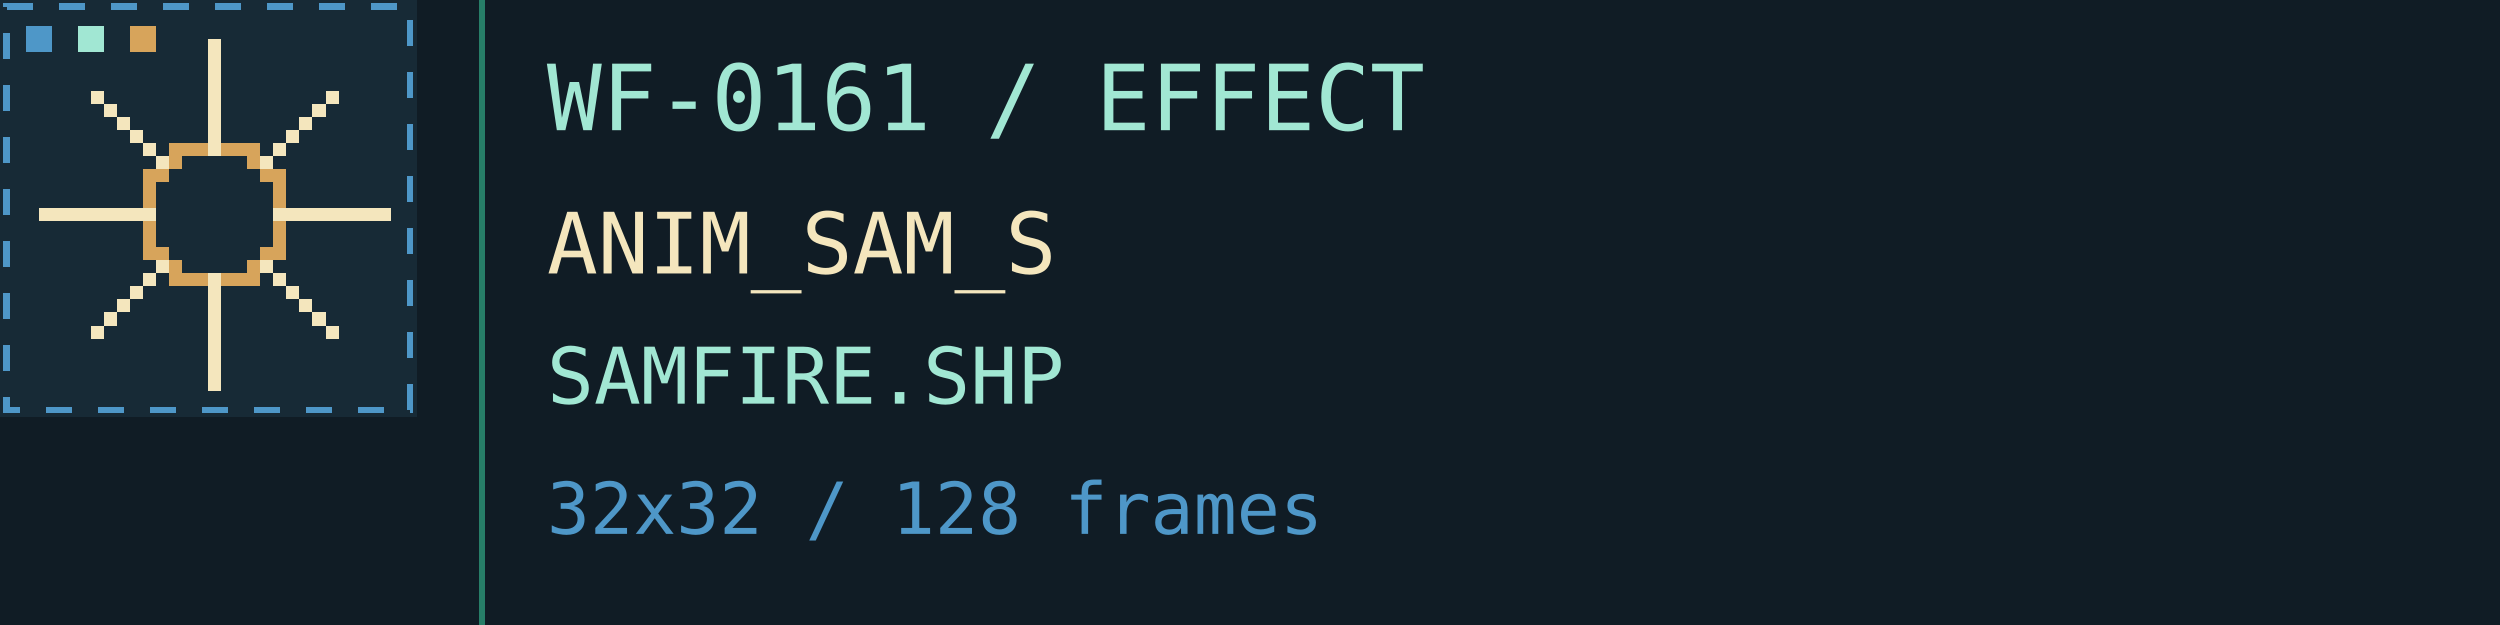
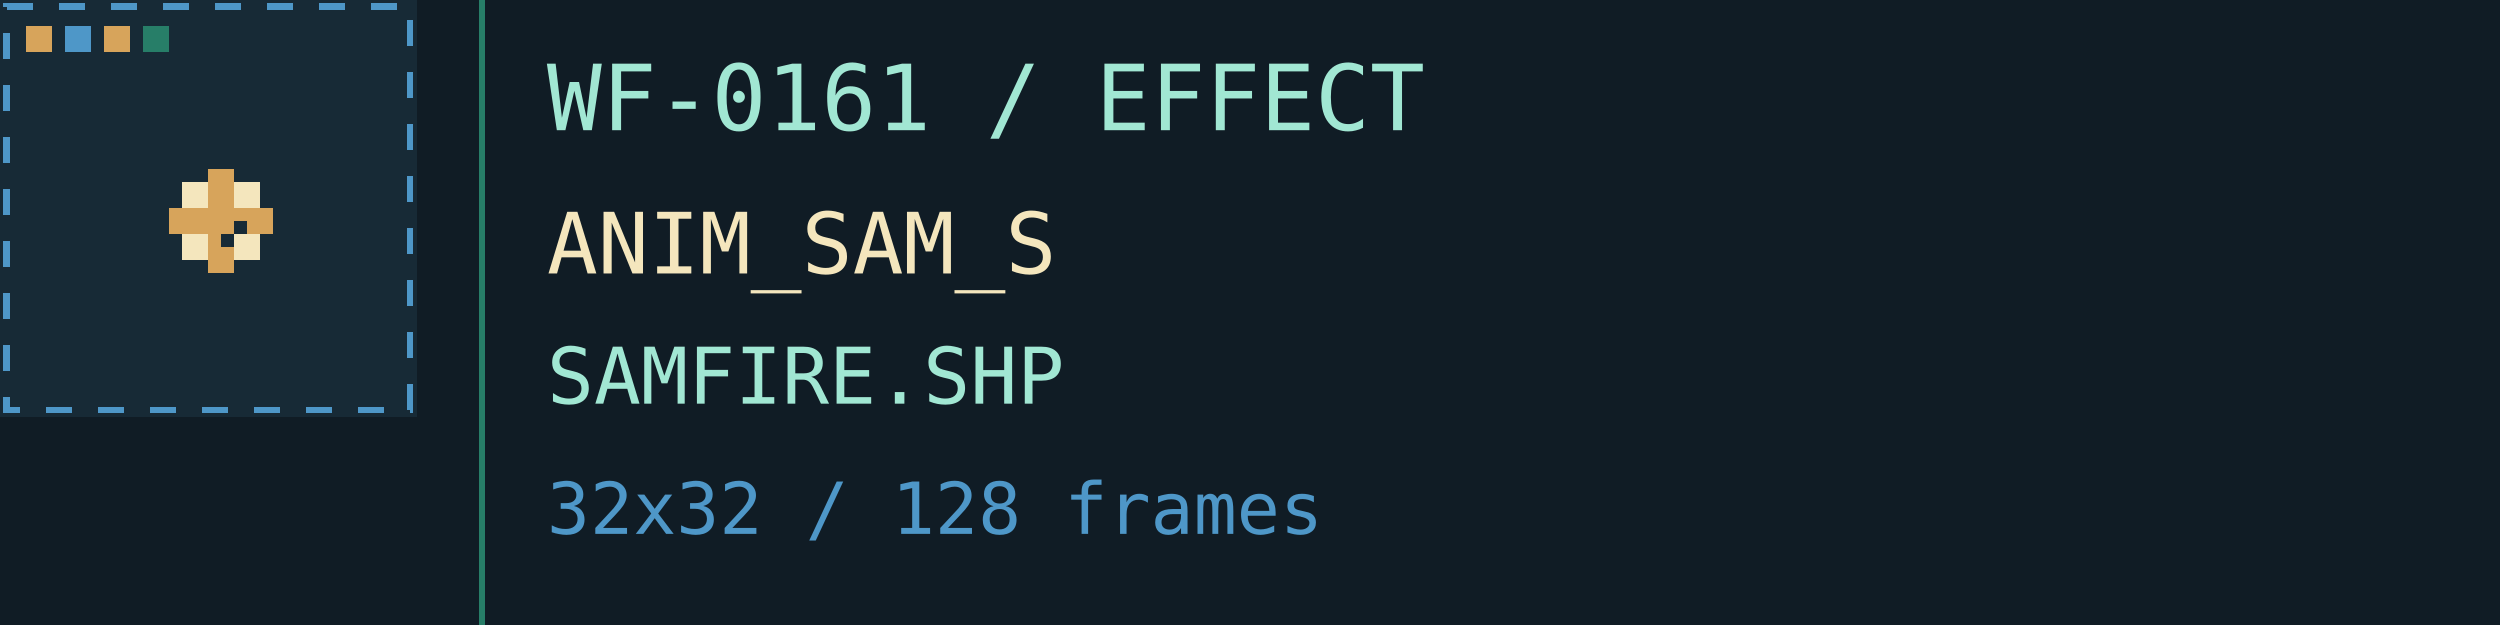
<svg xmlns="http://www.w3.org/2000/svg" viewBox="0 0 192 48" width="576" height="144" shape-rendering="crispEdges" role="img" aria-label="WF-0161 effect ANIM_SAM_S original wireframe">
  <rect width="192" height="48" fill="#101c25" />
  <rect width="32" height="32" fill="#172a36" />
  <rect x="0.5" y="0.5" width="31" height="31" fill="none" stroke="#4e97c8" stroke-dasharray="2 2" stroke-width="0.5" />
-   <rect x="2" y="2" width="2" height="1" fill="#4e97c8" />
-   <rect x="6" y="2" width="2" height="1" fill="#a1e7d3" />
-   <rect x="10" y="2" width="2" height="1" fill="#d7a45b" />
-   <rect x="2" y="3" width="2" height="1" fill="#4e97c8" />
-   <rect x="6" y="3" width="2" height="1" fill="#a1e7d3" />
-   <rect x="10" y="3" width="2" height="1" fill="#d7a45b" />
-   <rect x="16" y="3" width="1" height="1" fill="#f4e6bd" />
-   <rect x="16" y="4" width="1" height="1" fill="#f4e6bd" />
-   <rect x="16" y="5" width="1" height="1" fill="#f4e6bd" />
-   <rect x="16" y="6" width="1" height="1" fill="#f4e6bd" />
-   <rect x="7" y="7" width="1" height="1" fill="#f4e6bd" />
-   <rect x="16" y="7" width="1" height="1" fill="#f4e6bd" />
-   <rect x="25" y="7" width="1" height="1" fill="#f4e6bd" />
-   <rect x="8" y="8" width="1" height="1" fill="#f4e6bd" />
-   <rect x="16" y="8" width="1" height="1" fill="#f4e6bd" />
-   <rect x="24" y="8" width="1" height="1" fill="#f4e6bd" />
-   <rect x="9" y="9" width="1" height="1" fill="#f4e6bd" />
-   <rect x="16" y="9" width="1" height="1" fill="#f4e6bd" />
-   <rect x="23" y="9" width="1" height="1" fill="#f4e6bd" />
-   <rect x="10" y="10" width="1" height="1" fill="#f4e6bd" />
-   <rect x="16" y="10" width="1" height="1" fill="#f4e6bd" />
-   <rect x="22" y="10" width="1" height="1" fill="#f4e6bd" />
-   <rect x="11" y="11" width="1" height="1" fill="#f4e6bd" />
-   <rect x="13" y="11" width="3" height="1" fill="#d7a45b" />
-   <rect x="16" y="11" width="1" height="1" fill="#f4e6bd" />
-   <rect x="17" y="11" width="3" height="1" fill="#d7a45b" />
-   <rect x="21" y="11" width="1" height="1" fill="#f4e6bd" />
-   <rect x="12" y="12" width="1" height="1" fill="#f4e6bd" />
-   <rect x="13" y="12" width="1" height="1" fill="#d7a45b" />
-   <rect x="19" y="12" width="1" height="1" fill="#d7a45b" />
-   <rect x="20" y="12" width="1" height="1" fill="#f4e6bd" />
-   <rect x="11" y="13" width="2" height="1" fill="#d7a45b" />
-   <rect x="20" y="13" width="2" height="1" fill="#d7a45b" />
-   <rect x="11" y="14" width="1" height="1" fill="#d7a45b" />
-   <rect x="21" y="14" width="1" height="1" fill="#d7a45b" />
-   <rect x="11" y="15" width="1" height="1" fill="#d7a45b" />
-   <rect x="21" y="15" width="1" height="1" fill="#d7a45b" />
-   <rect x="3" y="16" width="9" height="1" fill="#f4e6bd" />
-   <rect x="21" y="16" width="9" height="1" fill="#f4e6bd" />
-   <rect x="11" y="17" width="1" height="1" fill="#d7a45b" />
-   <rect x="21" y="17" width="1" height="1" fill="#d7a45b" />
-   <rect x="11" y="18" width="1" height="1" fill="#d7a45b" />
-   <rect x="21" y="18" width="1" height="1" fill="#d7a45b" />
-   <rect x="11" y="19" width="2" height="1" fill="#d7a45b" />
-   <rect x="20" y="19" width="2" height="1" fill="#d7a45b" />
-   <rect x="12" y="20" width="1" height="1" fill="#f4e6bd" />
-   <rect x="13" y="20" width="1" height="1" fill="#d7a45b" />
-   <rect x="19" y="20" width="1" height="1" fill="#d7a45b" />
-   <rect x="20" y="20" width="1" height="1" fill="#f4e6bd" />
-   <rect x="11" y="21" width="1" height="1" fill="#f4e6bd" />
-   <rect x="13" y="21" width="3" height="1" fill="#d7a45b" />
-   <rect x="16" y="21" width="1" height="1" fill="#f4e6bd" />
-   <rect x="17" y="21" width="3" height="1" fill="#d7a45b" />
-   <rect x="21" y="21" width="1" height="1" fill="#f4e6bd" />
-   <rect x="10" y="22" width="1" height="1" fill="#f4e6bd" />
-   <rect x="16" y="22" width="1" height="1" fill="#f4e6bd" />
-   <rect x="22" y="22" width="1" height="1" fill="#f4e6bd" />
-   <rect x="9" y="23" width="1" height="1" fill="#f4e6bd" />
-   <rect x="16" y="23" width="1" height="1" fill="#f4e6bd" />
-   <rect x="23" y="23" width="1" height="1" fill="#f4e6bd" />
-   <rect x="8" y="24" width="1" height="1" fill="#f4e6bd" />
-   <rect x="16" y="24" width="1" height="1" fill="#f4e6bd" />
-   <rect x="24" y="24" width="1" height="1" fill="#f4e6bd" />
-   <rect x="7" y="25" width="1" height="1" fill="#f4e6bd" />
-   <rect x="16" y="25" width="1" height="1" fill="#f4e6bd" />
-   <rect x="25" y="25" width="1" height="1" fill="#f4e6bd" />
-   <rect x="16" y="26" width="1" height="1" fill="#f4e6bd" />
-   <rect x="16" y="27" width="1" height="1" fill="#f4e6bd" />
-   <rect x="16" y="28" width="1" height="1" fill="#f4e6bd" />
-   <rect x="16" y="29" width="1" height="1" fill="#f4e6bd" />
+   <rect x="2" y="2" width="2" height="1" fill="#d7a45b" />
+   <rect x="5" y="2" width="2" height="1" fill="#4e97c8" />
+   <rect x="8" y="2" width="2" height="1" fill="#d7a45b" />
+   <rect x="11" y="2" width="2" height="1" fill="#277e68" />
+   <rect x="2" y="3" width="2" height="1" fill="#d7a45b" />
+   <rect x="5" y="3" width="2" height="1" fill="#4e97c8" />
+   <rect x="8" y="3" width="2" height="1" fill="#d7a45b" />
+   <rect x="11" y="3" width="2" height="1" fill="#277e68" />
+   <rect x="16" y="13" width="2" height="1" fill="#d7a45b" />
+   <rect x="14" y="14" width="2" height="1" fill="#f4e6bd" />
+   <rect x="16" y="14" width="2" height="1" fill="#d7a45b" />
+   <rect x="18" y="14" width="2" height="1" fill="#f4e6bd" />
+   <rect x="14" y="15" width="2" height="1" fill="#f4e6bd" />
+   <rect x="16" y="15" width="2" height="1" fill="#d7a45b" />
+   <rect x="18" y="15" width="2" height="1" fill="#f4e6bd" />
+   <rect x="13" y="16" width="8" height="1" fill="#d7a45b" />
+   <rect x="13" y="17" width="5" height="1" fill="#d7a45b" />
+   <rect x="19" y="17" width="2" height="1" fill="#d7a45b" />
+   <rect x="14" y="18" width="2" height="1" fill="#f4e6bd" />
+   <rect x="16" y="18" width="1" height="1" fill="#d7a45b" />
+   <rect x="18" y="18" width="2" height="1" fill="#f4e6bd" />
+   <rect x="14" y="19" width="2" height="1" fill="#f4e6bd" />
+   <rect x="16" y="19" width="2" height="1" fill="#d7a45b" />
+   <rect x="18" y="19" width="2" height="1" fill="#f4e6bd" />
+   <rect x="16" y="20" width="2" height="1" fill="#d7a45b" />
  <line x1="37" y1="0" x2="37" y2="48" stroke="#277e68" stroke-width="0.5" />
  <g font-family="monospace" fill="#a1e7d3">
    <text x="42" y="10" font-size="7">WF-0161 / EFFECT</text>
    <text x="42" y="21" font-size="6.5" fill="#f4e6bd">ANIM_SAM_S</text>
    <text x="42" y="31" font-size="6">SAMFIRE.SHP</text>
    <text x="42" y="41" font-size="5.5" fill="#4e97c8">32x32 / 128 frames</text>
  </g>
</svg>
